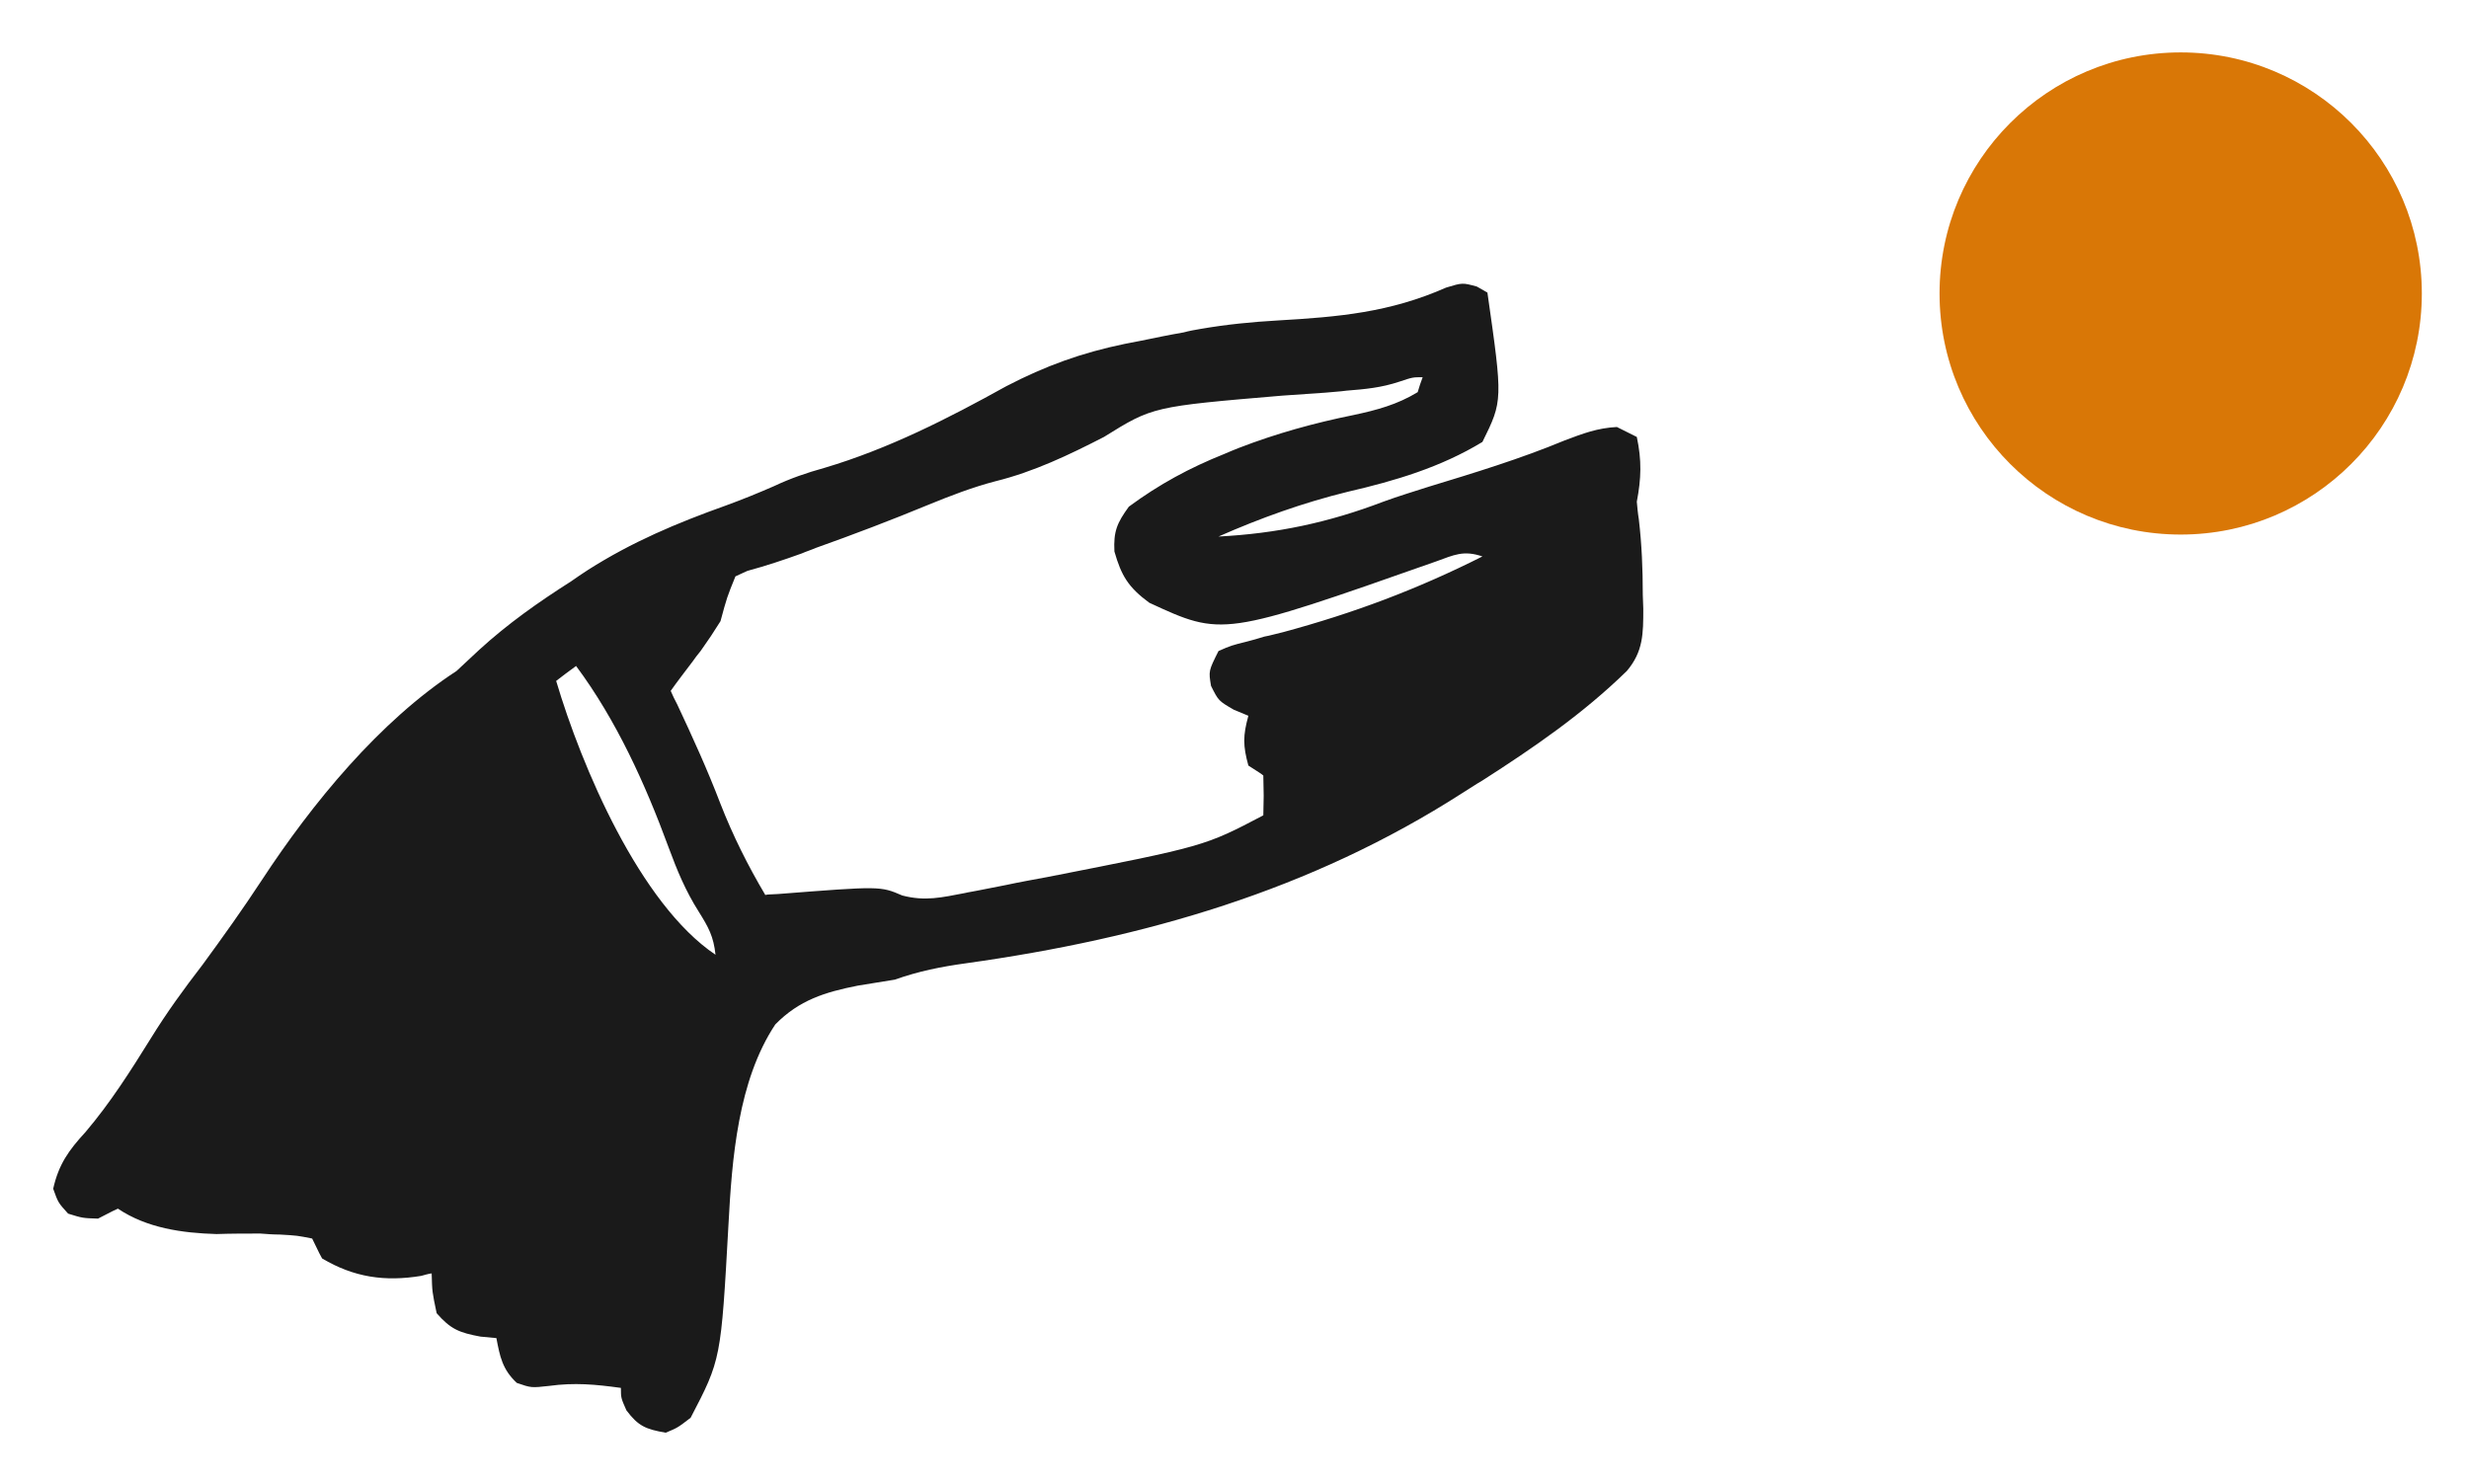
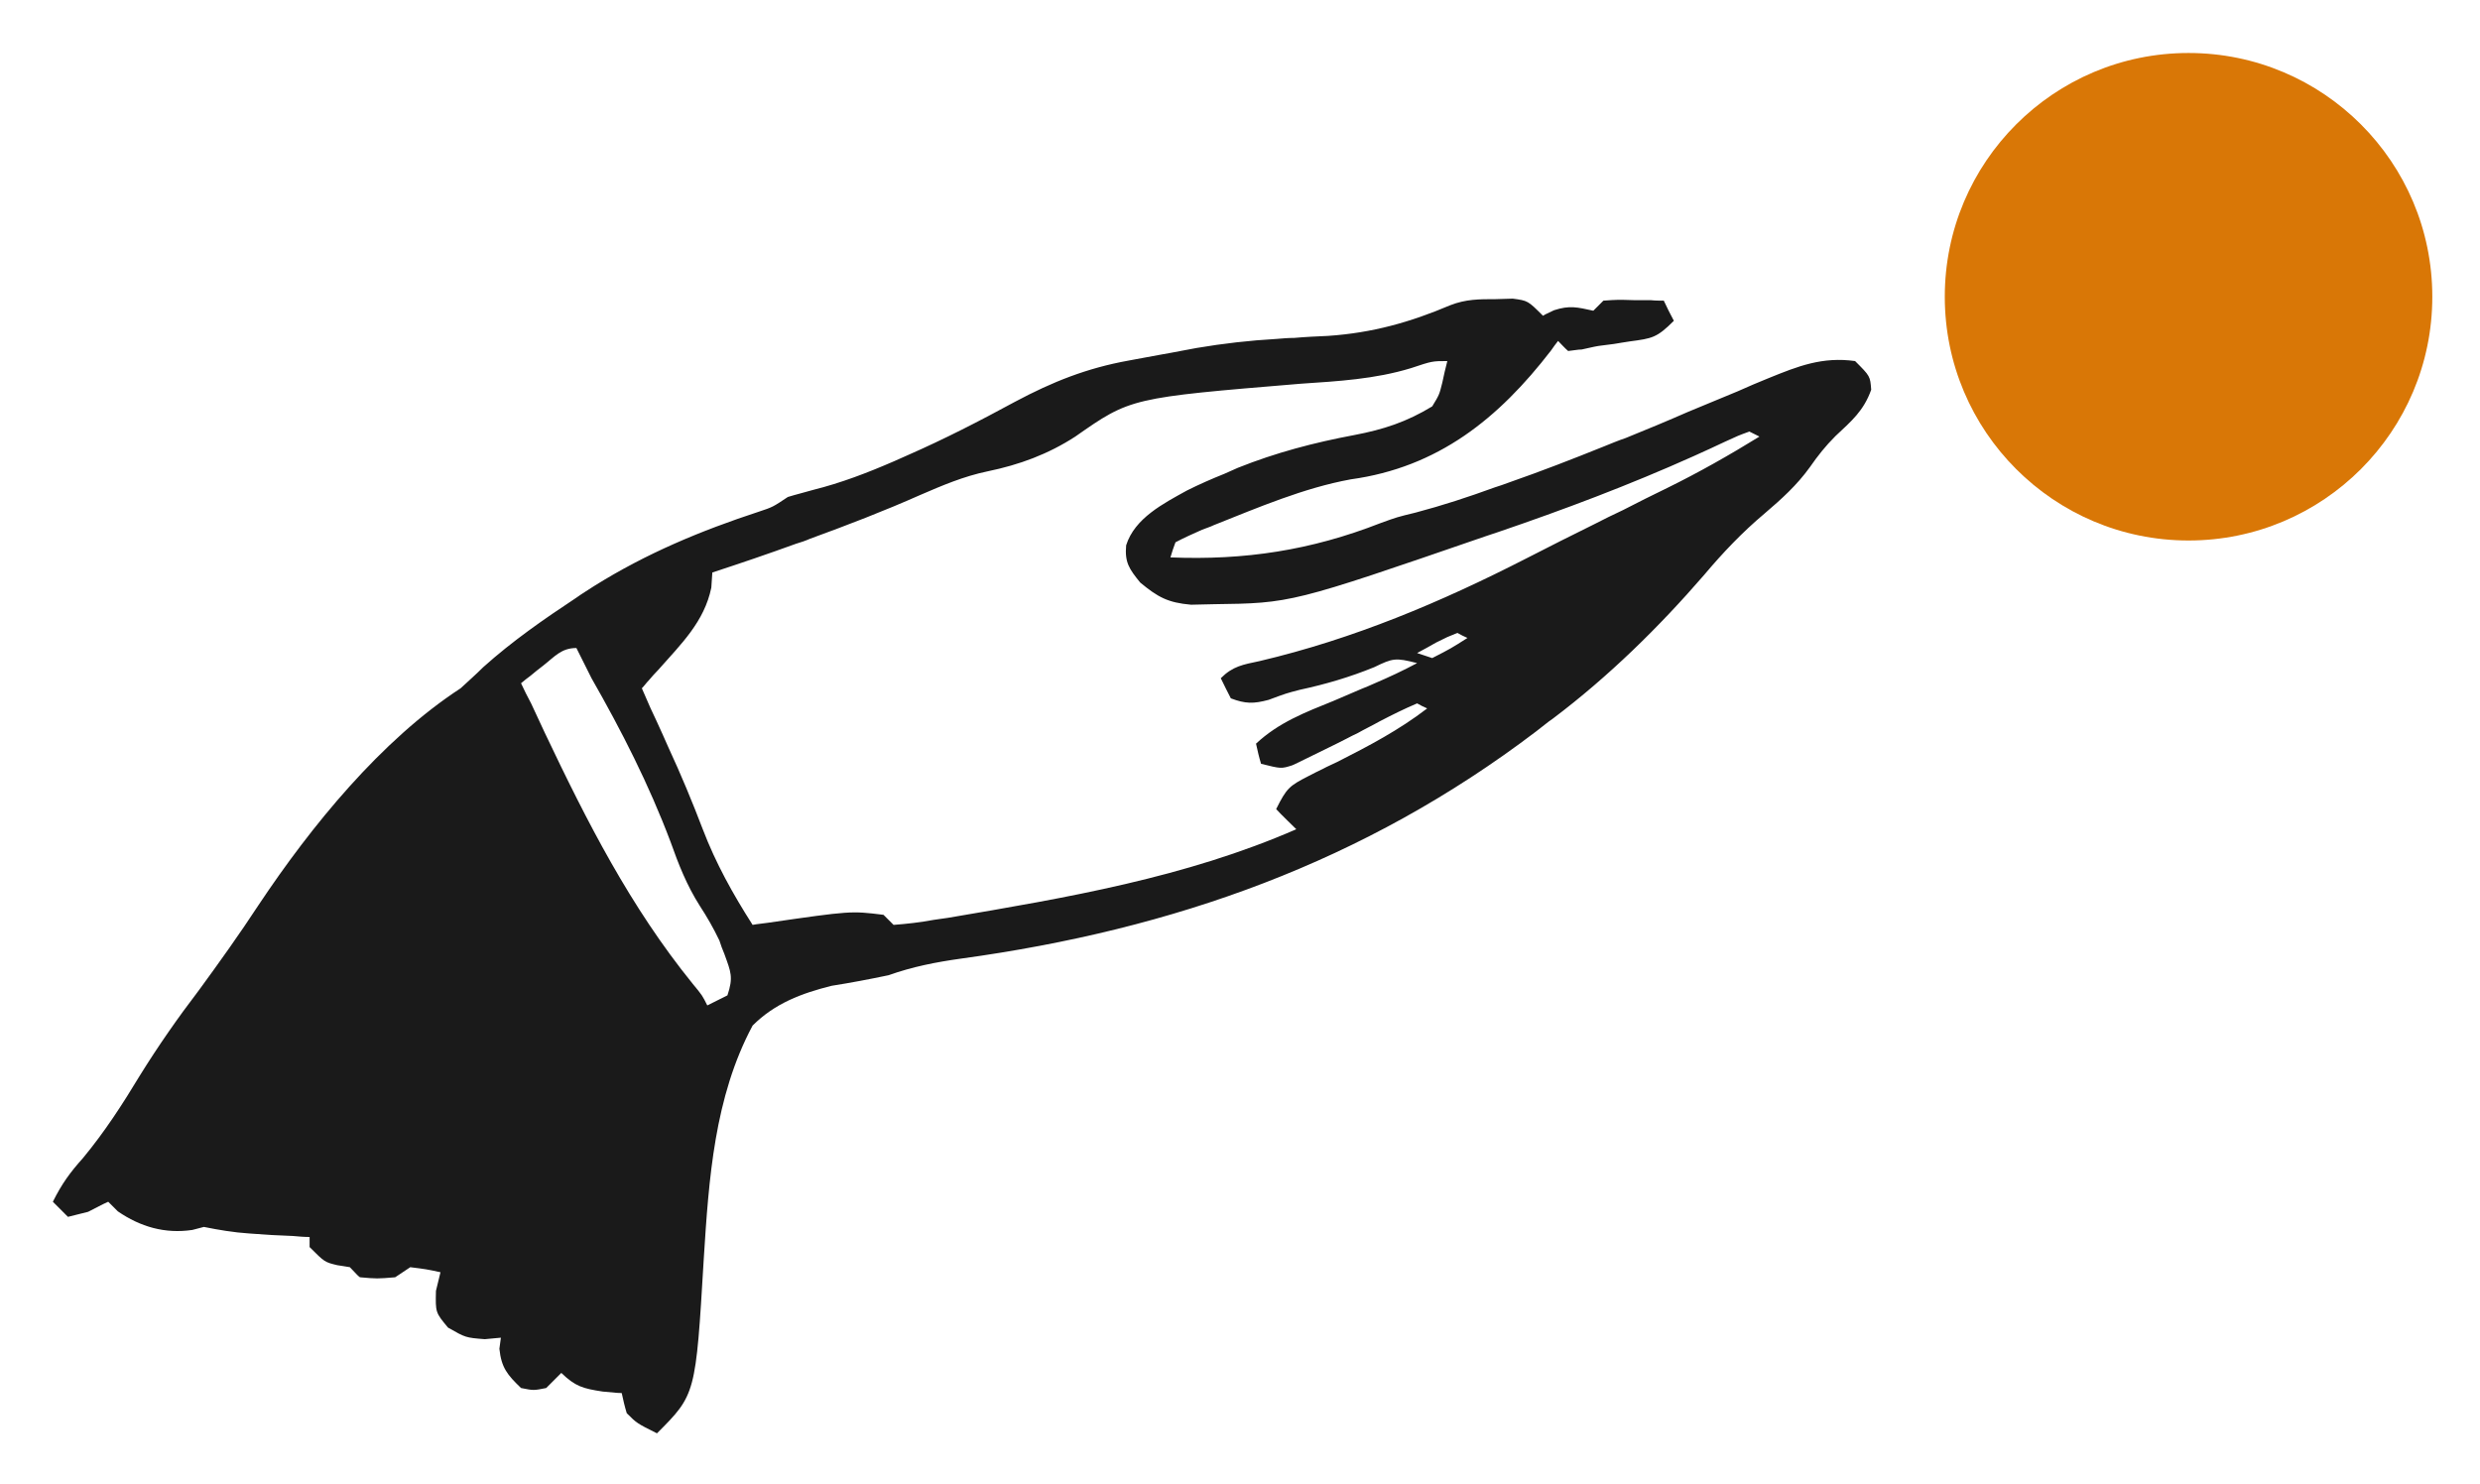
- <svg xmlns="http://www.w3.org/2000/svg" viewBox="146 46 471 283">
+ <svg xmlns="http://www.w3.org/2000/svg" viewBox="149 46 468 280">
  <circle cx="562" cy="102" r="46" fill="#d97706" />
  <g transform="translate(120,60) scale(0.95)" fill="#1a1a1a">
-     <path d="M0 0 C0.7 0.4 1.4 0.8 2.1 1.2 C5.2 22.9 5.2 22.9 1.1 31.2 C-7.3 36.3 -16.4 39 -25.9 41.2 C-34.9 43.4 -43.5 46.5 -51.9 50.2 C-40.2 49.6 -29.8 47.4 -18.8 43.2 C-15.8 42.1 -12.8 41.2 -9.7 40.2 C-0.5 37.4 8.7 34.6 17.6 30.9 C21.3 29.5 24.2 28.4 28.1 28.2 C28.7 28.5 28.7 28.5 32.1 30.2 C33.1 34.9 33 38.5 32.1 43.2 C32.2 44.3 32.3 45.5 32.5 46.7 C33.1 51.8 33.3 56.7 33.3 61.9 C33.3 62.3 33.3 62.3 33.4 64.7 C33.4 69.7 33.4 73.3 30.1 77.2 C21.3 85.8 11.4 92.6 1.1 99.2 C0.4 99.6 0.4 99.6 -2.9 101.7 C-33.4 121.3 -66.8 130.9 -102.5 135.9 C-107.6 136.6 -112.1 137.5 -116.9 139.2 C-119.4 139.6 -121.8 140 -124.3 140.4 C-130.9 141.7 -136.1 143.3 -140.9 148.2 C-148.4 159.5 -149.6 175.2 -150.3 188.4 C-151.8 215.5 -151.8 215.5 -157.9 227.2 C-160.5 229.2 -160.5 229.2 -162.9 230.2 C-166.9 229.5 -168.4 228.9 -170.8 225.7 C-171.9 223.2 -171.9 223.2 -171.9 221.2 C-177 220.5 -181.2 220.1 -186.3 220.8 C-189.9 221.2 -189.9 221.2 -192.8 220.2 C-195.7 217.5 -196.2 214.9 -196.9 211.2 C-198 211.1 -199.1 211 -200.1 210.9 C-204.4 210.1 -206.1 209.4 -208.9 206.2 C-209.8 201.9 -209.8 201.9 -209.9 198.2 C-210.6 198.3 -211.3 198.5 -212 198.7 C-219.3 199.9 -225.5 199 -231.9 195.2 C-232.3 194.5 -232.3 194.5 -233.9 191.2 C-236.9 190.6 -236.9 190.6 -240.4 190.4 C-241.7 190.4 -243 190.3 -244.3 190.2 C-247.2 190.2 -250.1 190.2 -253.1 190.3 C-260 190.1 -267.1 189.1 -272.9 185.2 C-273.6 185.5 -273.6 185.5 -276.9 187.2 C-280 187.1 -280 187.1 -282.9 186.2 C-284.9 184 -284.9 184 -285.9 181.2 C-284.8 176.3 -282.8 173.5 -279.4 169.8 C-274.4 163.9 -270.4 157.6 -266.3 151 C-263.1 145.8 -259.6 141 -255.9 136.2 C-251.8 130.6 -247.8 125 -244 119.2 C-233.9 103.8 -220.4 87.3 -204.9 77.2 C-203.4 75.8 -201.9 74.4 -200.4 73 C-194.6 67.7 -188.5 63.4 -181.9 59.2 C-180.8 58.4 -179.7 57.7 -178.5 56.9 C-169.7 51.3 -160.7 47.5 -150.9 44 C-147.6 42.8 -144.4 41.5 -141.2 40.1 C-137.8 38.5 -134.6 37.4 -131 36.4 C-118.2 32.6 -106.2 26.5 -94.5 20 C-86.6 15.9 -79.4 13.3 -70.7 11.5 C-69.7 11.3 -68.6 11.1 -67.6 10.9 C-64.7 10.3 -61.8 9.7 -58.9 9.2 C-57.8 8.9 -56.7 8.7 -55.5 8.5 C-50.3 7.6 -45.2 7.1 -40 6.8 C-27.8 6.1 -17.5 5.2 -6.2 0.2 C-2.9 -0.8 -2.9 -0.8 0 0 Z M-15.6 19.1 C-19.2 20.3 -22.4 20.6 -26.2 20.9 C-26.9 21 -26.9 21 -30.4 21.3 C-33.3 21.5 -36.2 21.7 -39.1 21.9 C-65.1 24.1 -65.1 24.1 -74.9 30.2 C-81.9 33.8 -89 37.2 -96.7 39.1 C-101.3 40.3 -105.7 42 -110.1 43.8 C-117.6 46.9 -125.2 49.8 -132.8 52.5 C-133.7 52.9 -134.7 53.2 -135.6 53.6 C-139.2 54.9 -142.8 56.1 -146.5 57.1 C-147.3 57.5 -148.1 57.8 -148.9 58.2 C-150.6 62.4 -150.6 62.4 -151.9 67.2 C-153.8 70.2 -153.8 70.2 -155.9 73.2 C-156.5 73.9 -157 74.6 -157.5 75.3 C-159 77.3 -160.5 79.2 -161.9 81.2 C-161.5 82.1 -161.1 83 -160.6 83.9 C-157.5 90.5 -154.5 97.1 -151.9 103.9 C-149.4 110.3 -146.4 116.3 -142.9 122.2 C-142.5 122.1 -142.5 122.1 -140.3 122 C-119.8 120.4 -119.8 120.4 -115.4 122.3 C-110.8 123.5 -107.5 122.7 -102.8 121.8 C-102 121.6 -101.1 121.5 -100.2 121.3 C-98.3 120.9 -96.5 120.6 -94.6 120.2 C-91.8 119.6 -89 119.1 -86.3 118.6 C-54.7 112.4 -54.7 112.4 -42.9 106.2 C-42.8 102.3 -42.8 102.3 -42.9 98.2 C-43.4 97.8 -43.4 97.8 -45.9 96.2 C-47 92.2 -47 90.2 -45.9 86.2 C-46.4 86 -46.4 86 -48.8 85 C-51.9 83.2 -51.9 83.2 -53.4 80.2 C-53.9 77.2 -53.9 77.2 -51.9 73.2 C-49.4 72.1 -49.4 72.1 -46.2 71.3 C-45.1 71 -43.9 70.7 -42.7 70.3 C-42.1 70.2 -42.1 70.2 -38.9 69.4 C-24.8 65.6 -12 60.8 1.1 54.2 C-2.7 52.9 -4.6 53.9 -8.2 55.2 C-51.1 70.3 -51.1 70.3 -65.8 63.5 C-70 60.4 -71.4 58.1 -72.8 53.2 C-73 49.2 -72.3 47.5 -69.9 44.2 C-63.8 39.7 -57.7 36.4 -50.7 33.6 C-49.8 33.2 -48.8 32.8 -47.8 32.4 C-40.3 29.5 -32.7 27.4 -24.8 25.8 C-20.1 24.8 -16 23.7 -11.9 21.2 C-11.6 20.2 -11.3 19.2 -10.9 18.2 C-12.9 18.2 -12.9 18.2 -15.6 19.1 Z M-180.9 76.2 C-182.3 77.2 -183.6 78.2 -184.9 79.2 C-179.8 96.4 -168.1 124 -152.9 134.2 C-153.3 130.5 -154.3 128.7 -156.3 125.5 C-158.9 121.4 -160.6 117.3 -162.3 112.7 C-167 99.9 -172.8 87.1 -180.9 76.2 Z " transform="translate(323.9492,42.82812)" />
+     <path d="M0 0 C0.6 -0 0.6 -0 3.4 -0.1 C6.4 0.3 6.4 0.3 9.4 3.3 C9.7 3.1 9.7 3.1 11.6 2.2 C14.7 1.2 16.2 1.6 19.4 2.3 C20 1.7 20.7 1 21.4 0.3 C24.2 0.1 24.2 0.1 27.5 0.2 C28.6 0.2 29.7 0.2 30.8 0.2 C31.7 0.3 32.5 0.3 33.4 0.3 C34 1.6 34.7 3 35.4 4.3 C32 7.7 31.1 7.8 26.6 8.4 C25.5 8.6 24.5 8.7 23.5 8.9 C22.5 9 21.4 9.2 20.4 9.3 C19.8 9.4 19.8 9.4 17.1 10 C16.7 10 16.7 10 14.4 10.3 C13.7 9.7 13.1 9 12.4 8.3 C11.9 8.9 11.5 9.5 11 10.2 C0.6 23.7 -11.4 33.4 -28.8 35.8 C-38.1 37.5 -47.2 41.4 -56 44.9 C-56.4 45.1 -56.4 45.1 -58.3 45.8 C-60.1 46.6 -61.9 47.4 -63.6 48.3 C-64 49.3 -64.3 50.3 -64.6 51.3 C-49.9 51.9 -36.7 49.9 -22.9 44.5 C-19.6 43.3 -19.6 43.3 -15.9 42.4 C-10.6 41 -5.4 39.3 -0.2 37.4 C0.7 37.1 1.7 36.8 2.7 36.4 C9 34.2 15.2 31.8 21.4 29.3 C22.9 28.7 24.3 28.1 25.8 27.6 C30 25.9 34.1 24.2 38.2 22.4 C41.5 21 44.8 19.7 48.1 18.3 C50.1 17.4 52.2 16.5 54.2 15.7 C60.1 13.3 64.9 11.4 71.4 12.3 C74.4 15.3 74.4 15.3 74.6 18 C73.1 22.2 70.7 24.2 67.5 27.2 C65.5 29.2 64 31.1 62.4 33.4 C59.8 37 56.8 39.7 53.4 42.6 C49 46.3 45.1 50.4 41.4 54.8 C32.4 65.2 22.4 75 11.4 83.3 C10.8 83.7 10.8 83.7 8 85.9 C-26.1 111.8 -63.9 125.2 -106.2 131 C-111.2 131.7 -115.8 132.6 -120.6 134.3 C-124.4 135.1 -128.1 135.8 -131.9 136.4 C-137.9 137.9 -143.2 139.9 -147.6 144.3 C-155.2 158.5 -156.3 174.8 -157.3 190.6 C-158.9 217.6 -158.9 217.6 -166.6 225.3 C-170.6 223.3 -170.6 223.3 -172.6 221.3 C-173 220 -173.3 218.7 -173.6 217.3 C-174.2 217.3 -174.2 217.3 -177.4 217 C-181.3 216.4 -182.8 216 -185.6 213.3 C-186.6 214.3 -187.6 215.3 -188.6 216.3 C-191.1 216.8 -191.1 216.8 -193.6 216.3 C-196.3 213.7 -197.5 212.3 -197.9 208.5 C-197.8 207.8 -197.7 207.1 -197.6 206.3 C-198.7 206.4 -199.7 206.5 -200.8 206.6 C-204.6 206.3 -204.6 206.3 -208.1 204.3 C-210.6 201.3 -210.6 201.3 -210.5 197 C-210.2 195.8 -209.9 194.6 -209.6 193.3 C-212.4 192.7 -212.4 192.7 -215.6 192.3 C-216.6 193 -217.6 193.6 -218.6 194.3 C-222.2 194.6 -222.2 194.6 -225.6 194.3 C-226 194 -226 194 -227.6 192.3 C-228.4 192.2 -229.2 192 -230.1 191.9 C-232.6 191.3 -232.6 191.3 -235.6 188.3 C-235.6 187.7 -235.6 187 -235.6 186.3 C-236.7 186.3 -237.8 186.2 -238.9 186.1 C-240.4 186 -241.8 186 -243.3 185.9 C-244.7 185.8 -246.2 185.7 -247.6 185.6 C-250.7 185.4 -253.6 184.9 -256.6 184.3 C-257.4 184.5 -258.1 184.7 -258.9 184.9 C-264.3 185.7 -269.2 184.3 -273.7 181.2 C-274.3 180.6 -275 179.9 -275.6 179.3 C-276.3 179.6 -276.3 179.6 -279.6 181.3 C-280.9 181.6 -282.3 182 -283.6 182.3 C-284.6 181.3 -285.6 180.3 -286.6 179.3 C-284.8 175.7 -283.2 173.5 -280.6 170.6 C-276.3 165.4 -272.8 160 -269.3 154.2 C-265.7 148.4 -261.8 142.8 -257.6 137.3 C-253.5 131.7 -249.5 126.1 -245.7 120.3 C-235.3 104.7 -221.4 87.6 -205.6 77.3 C-204.1 75.9 -202.6 74.6 -201.1 73.1 C-195.3 67.9 -189.1 63.6 -182.6 59.3 C-181.5 58.5 -180.3 57.8 -179.1 57 C-168.7 50.5 -157.9 46 -146.3 42.2 C-143.6 41.3 -143.6 41.3 -140.6 39.3 C-139 38.8 -137.3 38.4 -135.6 37.9 C-130 36.5 -124.8 34.5 -119.5 32.2 C-118.6 31.8 -117.7 31.4 -116.8 31 C-109.5 27.8 -102.5 24.2 -95.5 20.4 C-88 16.4 -81.2 13.7 -72.9 12.2 C-72 12 -71.1 11.9 -70.2 11.7 C-67.7 11.2 -65.1 10.8 -62.6 10.3 C-61.5 10.1 -60.5 9.9 -59.4 9.7 C-54.1 8.8 -48.8 8.2 -43.5 7.9 C-42.3 7.8 -41.2 7.7 -40 7.7 C-37.8 7.5 -35.5 7.4 -33.3 7.3 C-24.5 6.7 -17 4.6 -9 1.2 C-5.9 0 -3.3 0 0 0 Z M10.4 5.3 C11.4 7.3 11.4 7.3 11.4 7.3 Z M-16.8 13.7 C-24 15.9 -31.3 16.3 -38.7 16.8 C-72.5 19.6 -72.5 19.6 -83.5 27.3 C-88.9 30.8 -94.6 32.9 -100.9 34.2 C-105.7 35.2 -109.9 37 -114.3 38.9 C-121.5 42.1 -128.8 44.9 -136.2 47.6 C-137.1 48 -138 48.3 -139 48.6 C-144.5 50.6 -150.1 52.5 -155.6 54.3 C-155.7 55.3 -155.7 56.3 -155.8 57.3 C-157.2 64.1 -161.8 68.5 -166.3 73.6 C-167 74.3 -167.6 75 -168.2 75.7 C-168.7 76.2 -169.1 76.8 -169.6 77.3 C-169 78.6 -168.5 79.9 -167.9 81.2 C-167.1 82.9 -166.3 84.6 -165.5 86.4 C-165.1 87.3 -164.7 88.2 -164.3 89.1 C-161.8 94.5 -159.6 99.8 -157.5 105.3 C-154.9 112.1 -151.5 118.2 -147.6 124.3 C-147.1 124.2 -147.1 124.2 -144.7 123.9 C-128.1 121.5 -128.1 121.5 -121.6 122.3 C-121.3 122.6 -121.3 122.6 -119.6 124.3 C-116.9 124.1 -114.3 123.8 -111.6 123.3 C-110.7 123.2 -109.7 123 -108.8 122.9 C-85.2 118.9 -61.6 114.9 -39.6 105.3 C-40.9 104 -42.3 102.7 -43.6 101.3 C-41.5 97.1 -41 96.7 -37.1 94.7 C-36.2 94.2 -35.3 93.8 -34.3 93.3 C-33.4 92.8 -32.4 92.4 -31.4 91.9 C-25.1 88.7 -19.2 85.6 -13.6 81.3 C-14.3 81 -14.9 80.7 -15.6 80.3 C-18.2 81.4 -20.6 82.6 -23.1 83.9 C-24.5 84.7 -26 85.4 -27.4 86.2 C-28.1 86.5 -28.8 86.9 -29.6 87.3 C-32.3 88.7 -35.1 90 -37.9 91.4 C-38.7 91.8 -39.5 92.2 -40.4 92.6 C-42.6 93.3 -42.6 93.3 -46.6 92.3 C-47 91 -47.3 89.7 -47.6 88.3 C-43.1 84.1 -37.9 82.1 -32.2 79.8 C-30.3 79 -28.5 78.2 -26.6 77.4 C-25.8 77.1 -24.9 76.7 -24 76.3 C-21.2 75.1 -18.4 73.8 -15.6 72.3 C-19.9 71.2 -20.4 71.3 -24.1 73.1 C-29 75.1 -33.8 76.5 -38.9 77.6 C-41.6 78.3 -41.6 78.3 -45.1 79.6 C-48.1 80.4 -49.7 80.4 -52.6 79.3 C-53.3 78 -53.9 76.7 -54.6 75.3 C-52.2 72.9 -50.2 72.6 -46.9 71.9 C-28.2 67.5 -10.9 60.2 6.1 51.5 C10.6 49.2 15.1 46.9 19.6 44.7 C21.5 43.7 23.4 42.8 25.3 41.9 C28.2 40.4 31.2 38.9 34.1 37.5 C40.4 34.4 46.4 31 52.4 27.3 C52 27.1 52 27.1 50.4 26.3 C48.2 27.1 48.2 27.1 45.6 28.3 C44.6 28.8 43.6 29.2 42.6 29.7 C41.5 30.2 40.4 30.7 39.3 31.2 C26.6 36.9 13.6 41.8 0.4 46.3 C-0.4 46.6 -1.2 46.8 -2 47.1 C-40.6 60.4 -40.6 60.4 -56.1 60.6 C-56.8 60.6 -56.8 60.6 -60.5 60.7 C-65.1 60.3 -67.1 59.2 -70.6 56.3 C-72.8 53.6 -73.7 52.3 -73.4 48.9 C-71.7 43.5 -66 40.6 -61.3 38 C-58.9 36.8 -56.4 35.7 -53.9 34.7 C-53 34.3 -52.1 33.9 -51.2 33.5 C-43.7 30.5 -36.1 28.5 -28.1 27 C-22.3 25.9 -17.7 24.4 -12.6 21.3 C-11.2 19 -11.2 19 -10.6 16.6 C-10.3 15.2 -10 13.8 -9.6 12.3 C-12.6 12.3 -12.6 12.3 -16.8 13.7 Z M-7.6 66.3 C-9.6 67.1 -9.6 67.1 -11.8 68.2 C-13 68.9 -14.3 69.6 -15.6 70.3 C-14.6 70.6 -13.6 71 -12.6 71.3 C-8.9 69.4 -8.9 69.4 -5.6 67.3 C-6.3 67 -6.9 66.7 -7.6 66.3 Z M-189.2 72.8 C-190.1 73.5 -190.9 74.1 -191.7 74.8 C-192.4 75.3 -193 75.8 -193.6 76.3 C-193 77.6 -192.3 79 -191.6 80.3 C-190.7 82.2 -189.8 84.2 -188.9 86.1 C-180.5 103.8 -171.9 120.7 -159.5 136 C-157.6 138.3 -157.6 138.3 -156.6 140.3 C-156 140 -156 140 -152.6 138.3 C-151.4 134.7 -151.9 133.7 -153.2 130.1 C-153.6 129.2 -153.9 128.3 -154.2 127.4 C-155.4 124.9 -156.6 122.8 -158.1 120.5 C-160.7 116.4 -162.3 112.3 -163.9 107.8 C-168.2 96.4 -173.6 85.8 -179.6 75.3 C-180.6 73.3 -181.6 71.3 -182.6 69.3 C-185.6 69.3 -186.9 71 -189.2 72.8 Z " transform="translate(327.625,44.6875)" />
  </g>
</svg>
